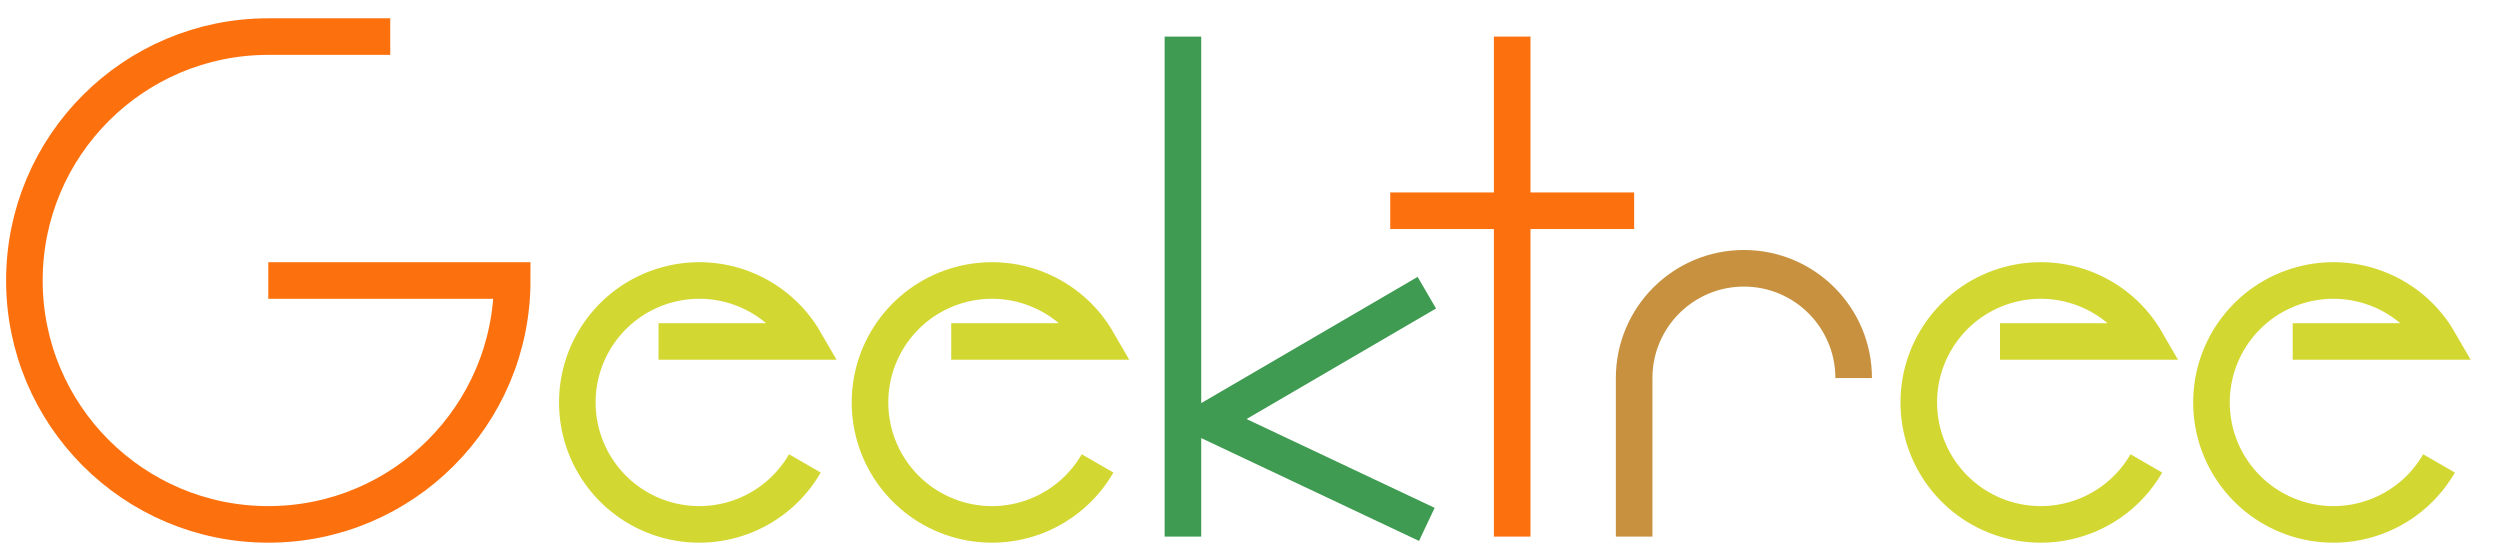
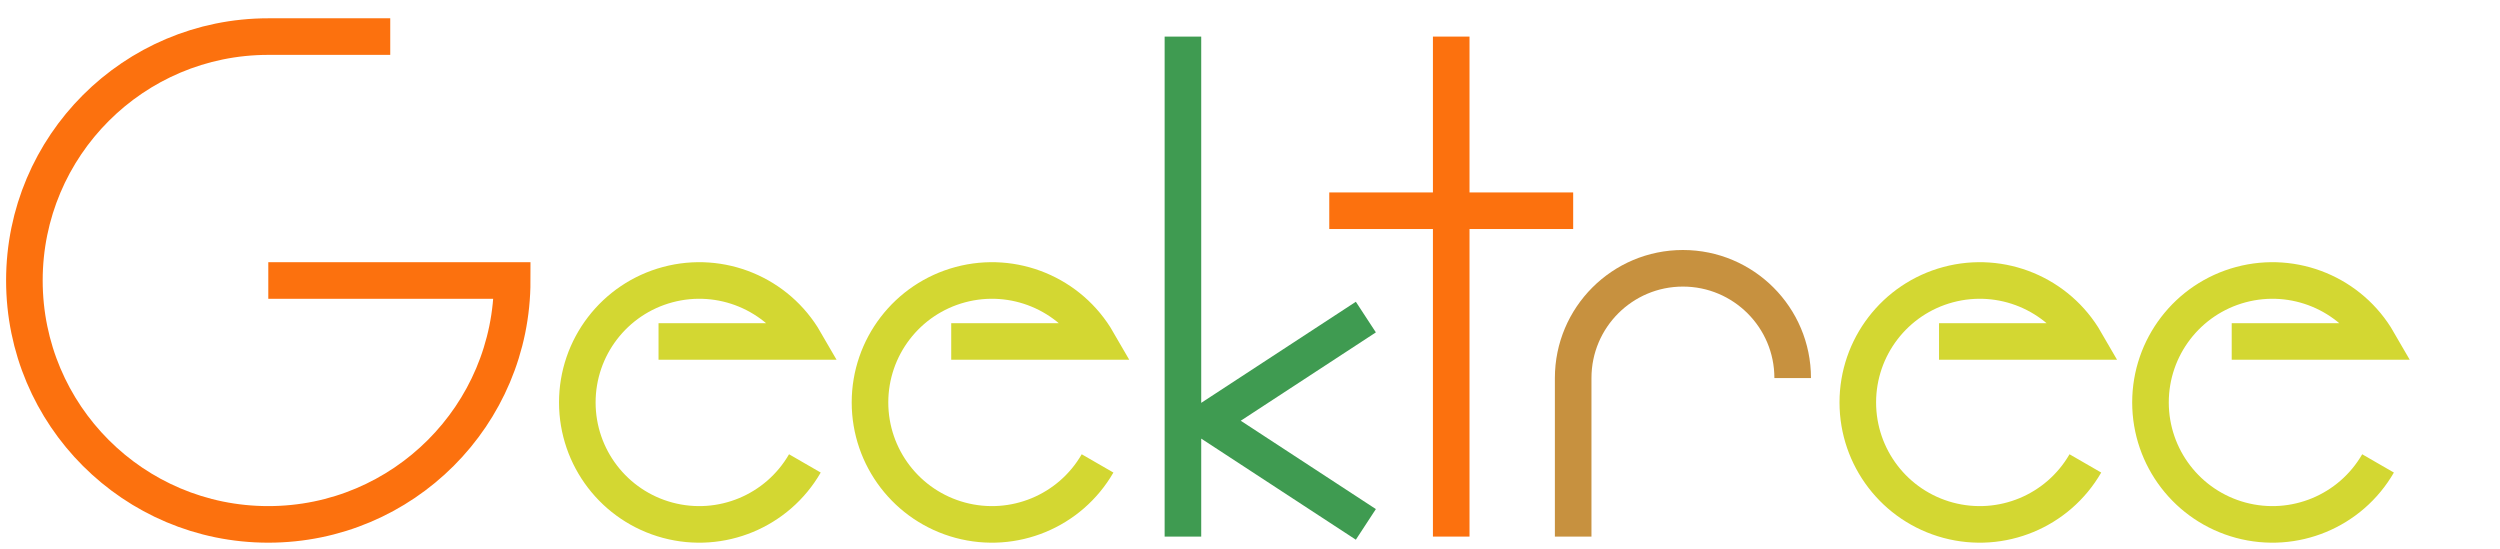
<svg xmlns="http://www.w3.org/2000/svg" height="45" width="205">
  <style type="text/css">
-       
+ 	.c-g {
+ 		stroke : rgb(252, 113, 14);
+ 		stroke-width : 3px;
+ 		fill : none;
+ 	}
+ 	.c-e1 {
+ 		stroke : rgb(211, 215, 50);
+ 		stroke-width : 3px;
+ 		fill : none;
+ 	}
+ 	.c-k {
+ 		stroke : rgb(63, 155, 81);
+ 		stroke-width : 3px;
+ 		fill : none;
+ 	}
+ 	.c-t {
+ 		stroke : rgb(252, 113, 14);
+ 		stroke-width : 3px;
+ 		fill : none;
+ 	}
+ 	.c-r {
+ 		stroke : rgb(199, 145, 63);
+ 		stroke-width : 3px;
+ 		fill : none;
+ 	}

- 		.c-g {
- 			stroke : rgb(252, 113, 14);
- 			stroke-width : 3px;
- 			fill : none;
- 		}
- 		.c-e1 {
- 			stroke : rgb(211, 215, 50);
- 			stroke-width : 3px;
- 			fill : none;
- 		}
- 		.c-k {
- 			stroke : rgb(63, 155, 81);
- 			stroke-width : 3px;
- 			fill : none;
- 		}
- 		.c-t {
- 			stroke : rgb(252, 113, 14);
- 			stroke-width : 3px;
- 			fill : none;
- 		}
- 		.c-r {
- 			stroke : rgb(199, 145, 63);
- 			stroke-width : 3px;
- 			fill : none;
- 		}
- 
-       
-     </style>
+   
+ </style>
  <g class="logo-container" transform="translate(0, 45) scale(1, -1)">
    <g>
      <path d=" M 22 22 L 42 22 A 20 20 0 1 0 22 42 L 32 42 " class="c-g" />
    </g>
    <g>
      <path d=" M 66 7 A 10 10 0 1 0 66 17 L 54 17 " class="c-e1" />
    </g>
    <g>
      <path d=" M 90 7 A 10 10 0 1 0 90 17 L 78 17 " class="c-e1" />
    </g>
    <g>
-       <path d=" M 97 1 L 97 42 M 117 21 L 99 10.5 L 117 2 " class="c-k" />
+       <path d=" M 97 1 L 97 42 M 112 19 L 99 10.5 L 112 2 " class="c-k" />
    </g>
    <g>
-       <path d=" M 124 1 L 124 42 M 134 27.72 L 114 27.72 " class="c-t" />
+       <path d=" M 119 1 L 119 42 M 129 27.72 L 109 27.72 " class="c-t" />
    </g>
    <g>
-       <path d=" M 134 1 L 134 14 A 9 9 0 0 0 152 14 " class="c-r" />
+       <path d=" M 129 1 L 129 14 A 9 9 0 0 0 147 14 " class="c-r" />
    </g>
    <g>
-       <path d=" M 176 7 A 10 10 0 1 0 176 17 L 164 17 " class="c-e1" />
+       <path d=" M 171 7 A 10 10 0 1 0 171 17 L 159 17 " class="c-e1" />
    </g>
    <g>
-       <path d=" M 200 7 A 10 10 0 1 0 200 17 L 188 17 " class="c-e1" />
+       <path d=" M 195 7 A 10 10 0 1 0 195 17 L 183 17 " class="c-e1" />
    </g>
  </g>
</svg>
